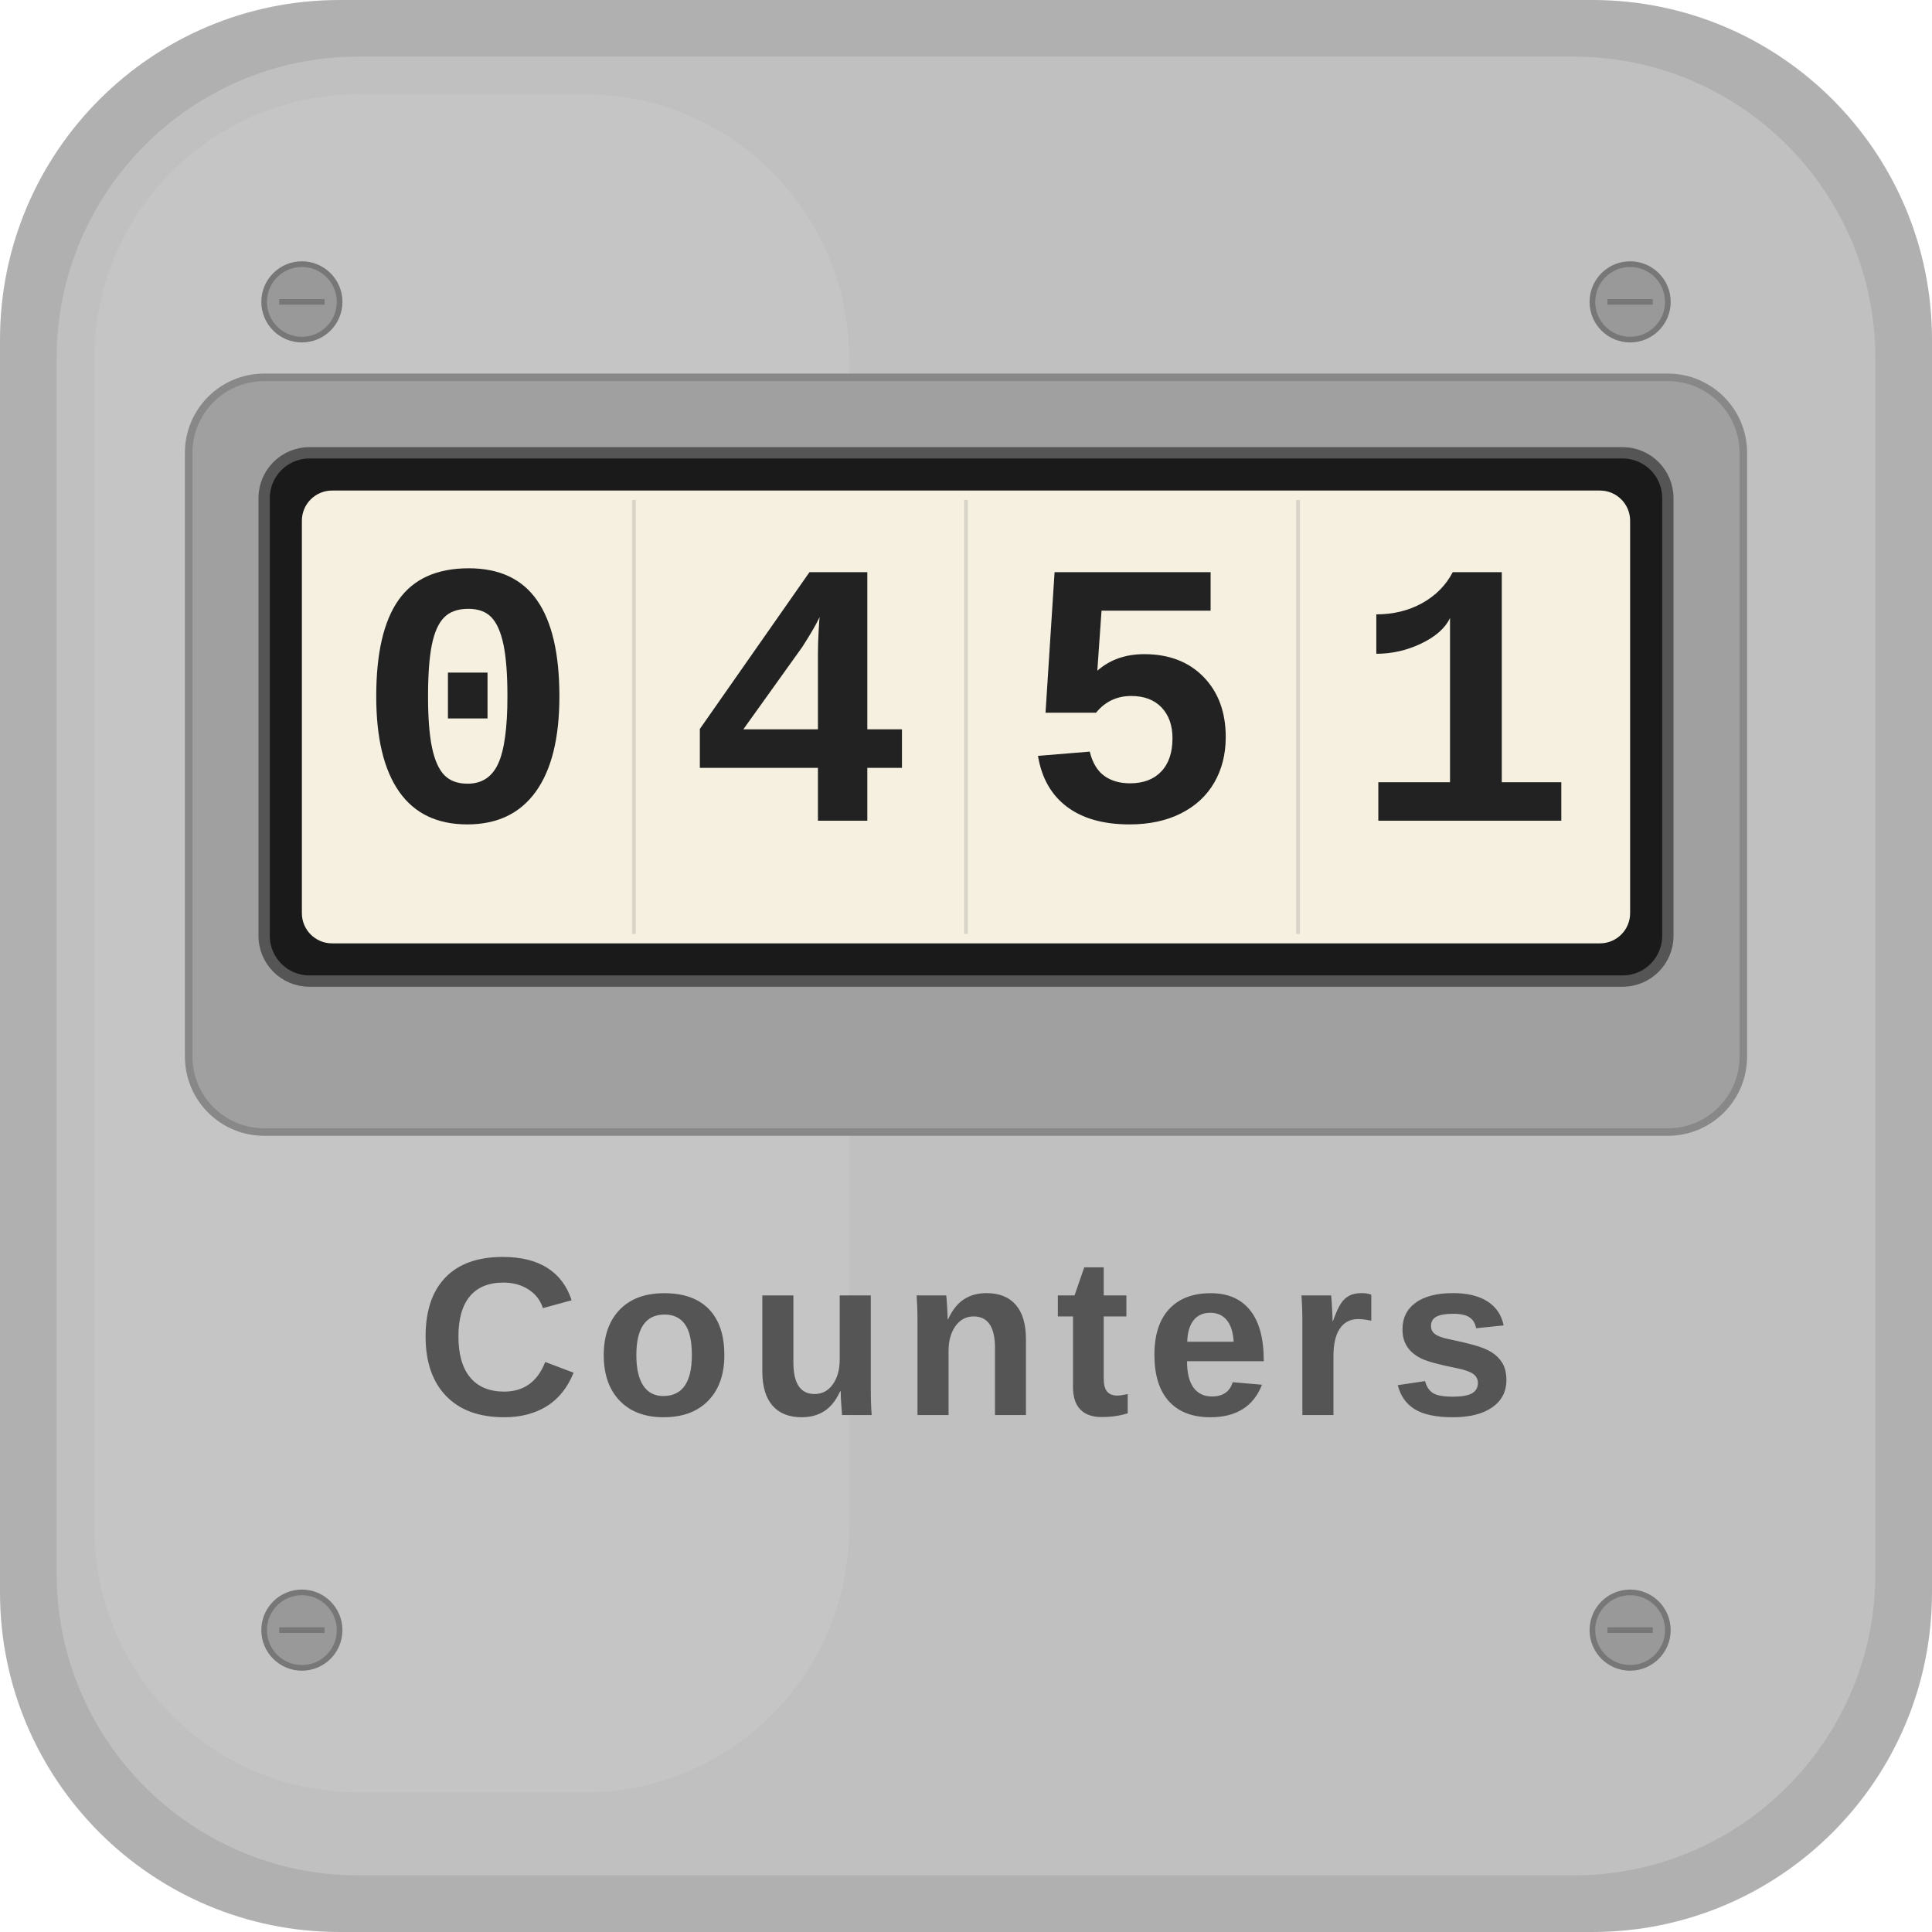
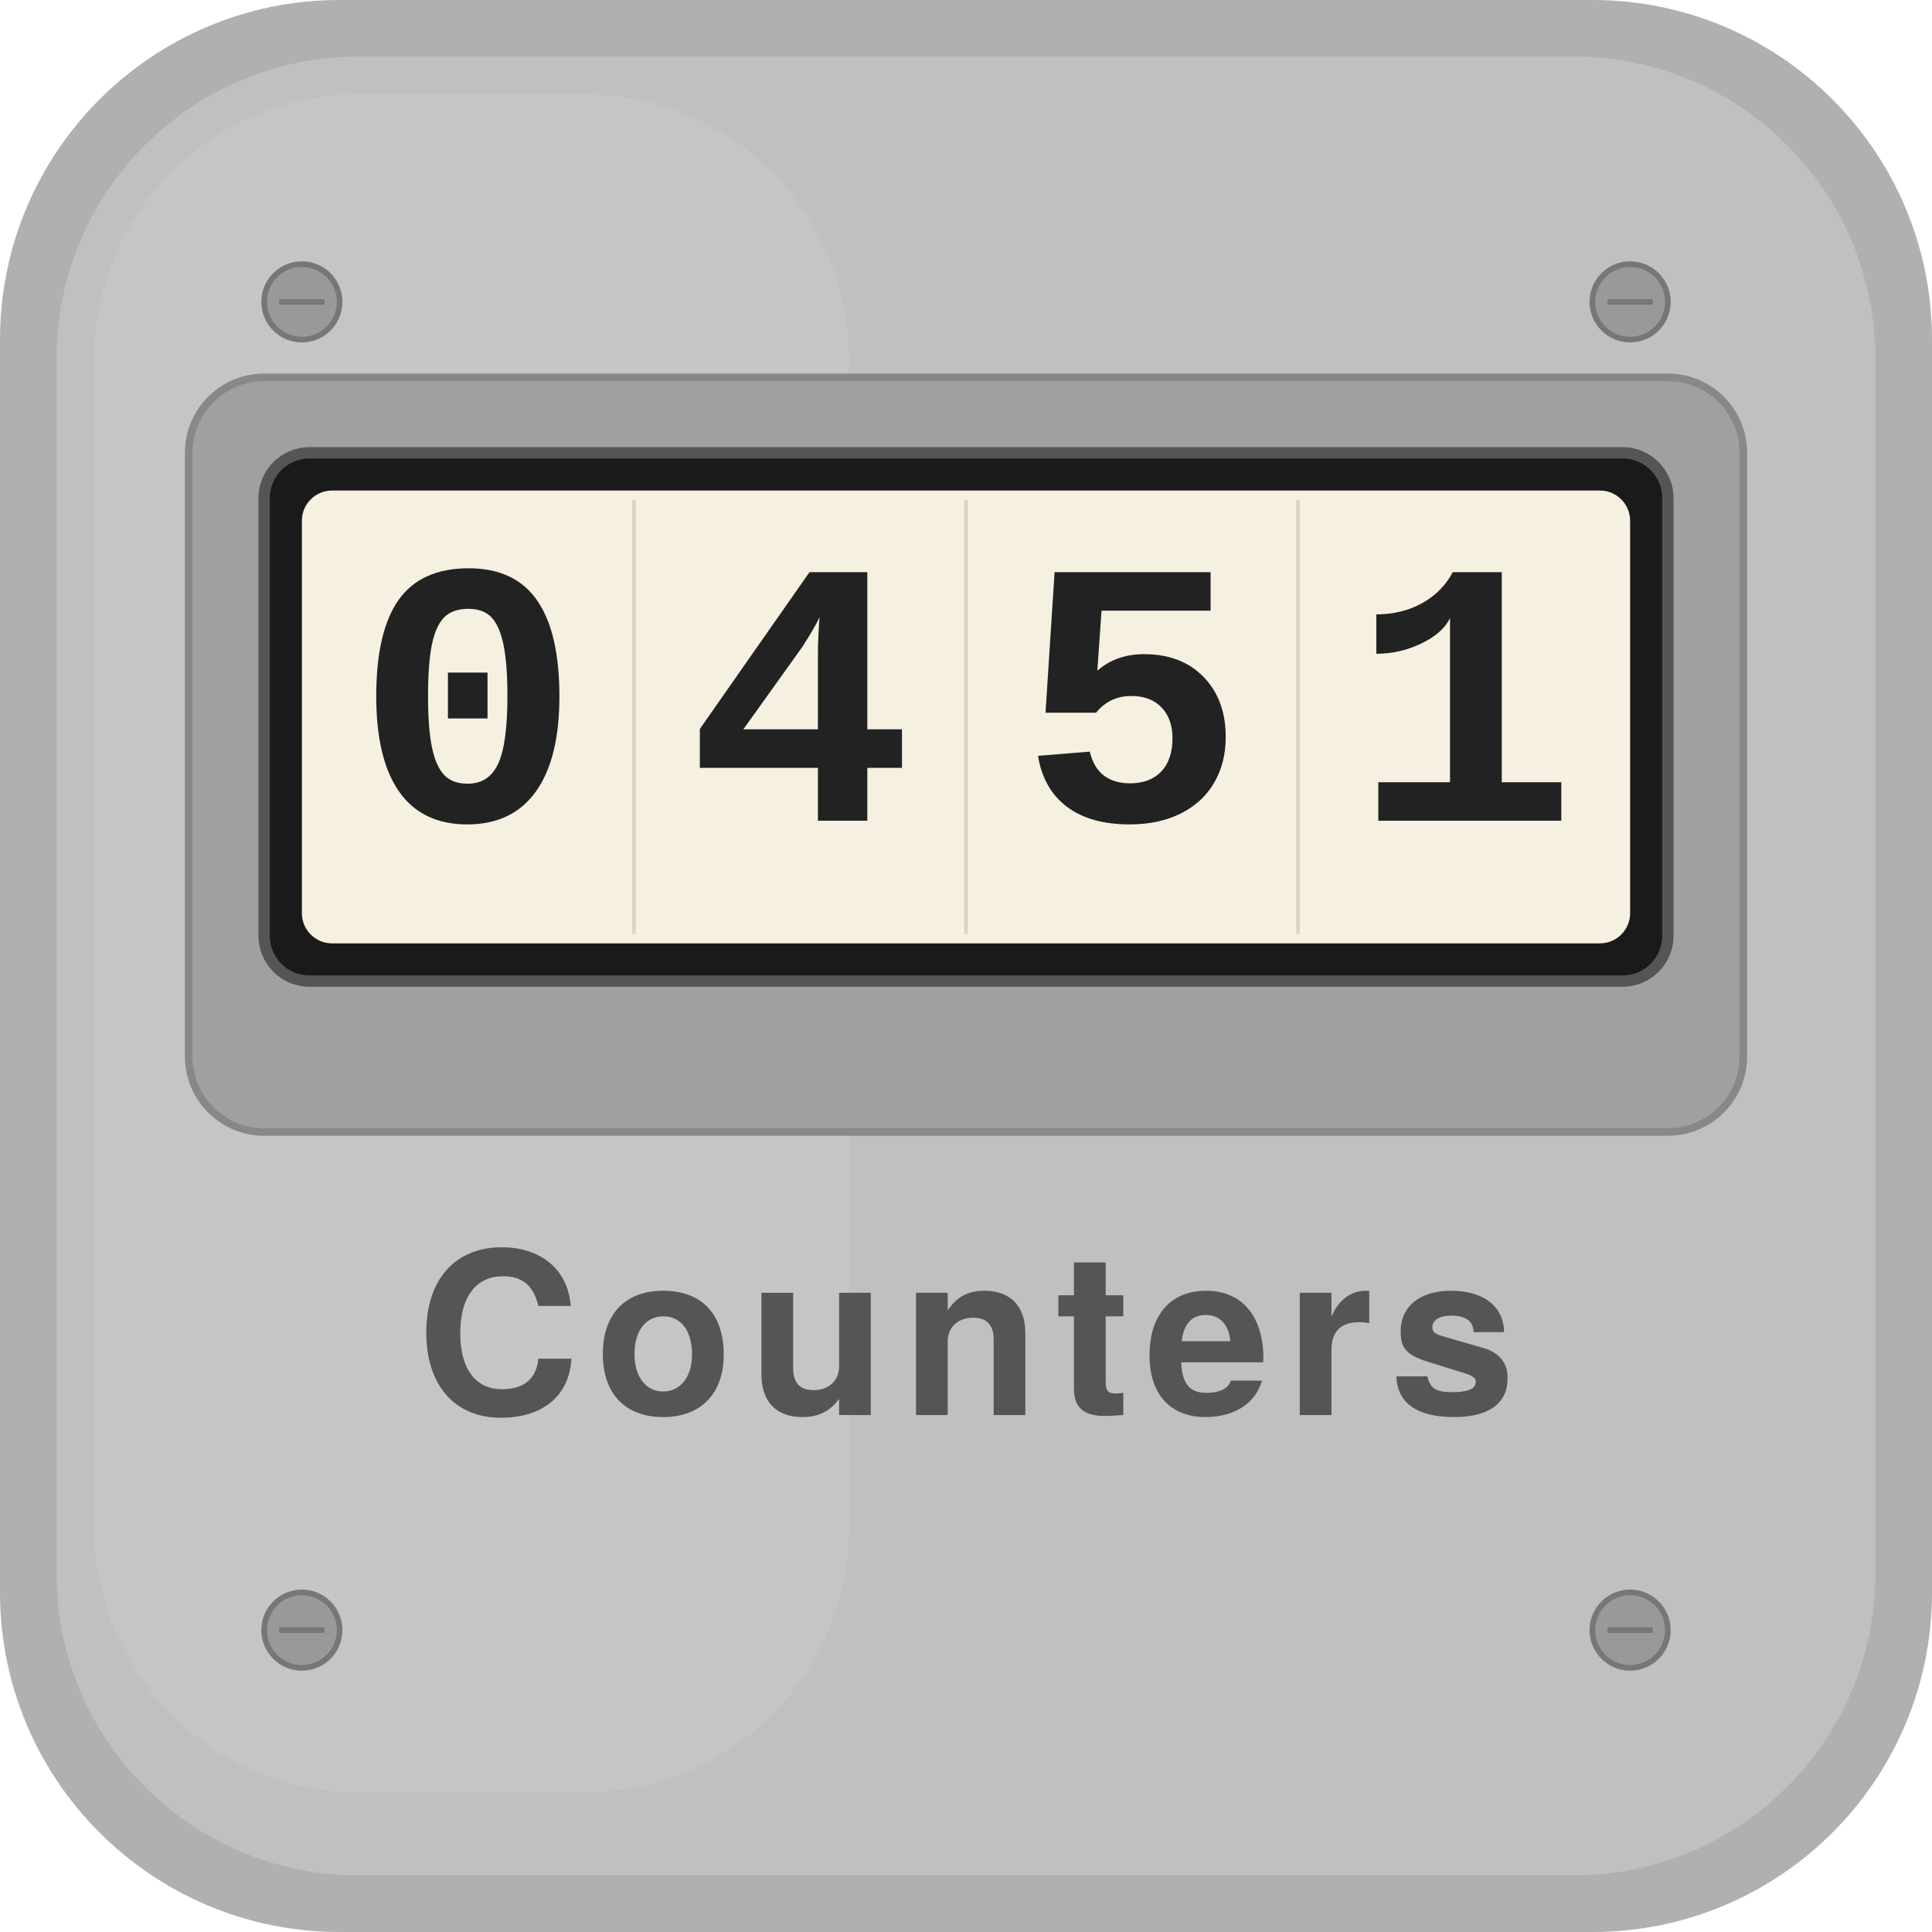
<svg xmlns="http://www.w3.org/2000/svg" viewBox="0 0 1024 1024" width="1024" height="1024">
  <rect width="1024" height="1024" rx="180" fill="#b0b0b0" />
  <rect x="30" y="30" width="964" height="964" rx="160" fill="#c0c0c0" />
  <rect x="50" y="50" width="400" height="900" rx="140" fill="#cccccc" opacity="0.4" />
  <rect x="100" y="200" width="824" height="400" rx="40" fill="#a0a0a0" stroke="#888" stroke-width="4" />
  <rect x="140" y="240" width="744" height="280" rx="24" fill="#1a1a1a" stroke="#555" stroke-width="6" />
  <rect x="160" y="260" width="704" height="240" rx="16" fill="#f5f0e0" />
  <line x1="336" y1="265" x2="336" y2="495" stroke="#d8d4c8" stroke-width="2" />
  <line x1="512" y1="265" x2="512" y2="495" stroke="#d8d4c8" stroke-width="2" />
  <line x1="688" y1="265" x2="688" y2="495" stroke="#d8d4c8" stroke-width="2" />
-   <text x="248" y="435" font-family="'Courier New', 'Courier', monospace" font-size="200" font-weight="bold" text-anchor="middle" fill="#222">0</text>
-   <text x="424" y="435" font-family="'Courier New', 'Courier', monospace" font-size="200" font-weight="bold" text-anchor="middle" fill="#222">4</text>
-   <text x="600" y="435" font-family="'Courier New', 'Courier', monospace" font-size="200" font-weight="bold" text-anchor="middle" fill="#222">5</text>
-   <text x="776" y="435" font-family="'Courier New', 'Courier', monospace" font-size="200" font-weight="bold" text-anchor="middle" fill="#222">1</text>
-   <text x="512" y="750" font-family="'Helvetica Neue', 'Arial', sans-serif" font-size="120" font-weight="600" text-anchor="middle" fill="#555" letter-spacing="8">Counters</text>
+   <text x="248" y="435" font-family="'Courier Prime', 'Courier New', monospace" font-size="200" font-weight="bold" text-anchor="middle" fill="#222">0</text>
+   <text x="424" y="435" font-family="'Courier Prime', 'Courier New', monospace" font-size="200" font-weight="bold" text-anchor="middle" fill="#222">4</text>
+   <text x="600" y="435" font-family="'Courier Prime', 'Courier New', monospace" font-size="200" font-weight="bold" text-anchor="middle" fill="#222">5</text>
+   <text x="776" y="435" font-family="'Courier Prime', 'Courier New', monospace" font-size="200" font-weight="bold" text-anchor="middle" fill="#222">1</text>
+   <text x="512" y="750" font-family="'Raleway', 'Helvetica Neue', sans-serif" font-size="120" font-weight="600" text-anchor="middle" fill="#555" letter-spacing="8">Counters</text>
  <circle cx="160" cy="160" r="20" fill="#999" stroke="#777" stroke-width="3" />
  <line x1="148" y1="160" x2="172" y2="160" stroke="#777" stroke-width="3" />
  <circle cx="864" cy="160" r="20" fill="#999" stroke="#777" stroke-width="3" />
  <line x1="852" y1="160" x2="876" y2="160" stroke="#777" stroke-width="3" />
  <circle cx="160" cy="864" r="20" fill="#999" stroke="#777" stroke-width="3" />
  <line x1="148" y1="864" x2="172" y2="864" stroke="#777" stroke-width="3" />
  <circle cx="864" cy="864" r="20" fill="#999" stroke="#777" stroke-width="3" />
  <line x1="852" y1="864" x2="876" y2="864" stroke="#777" stroke-width="3" />
</svg>
